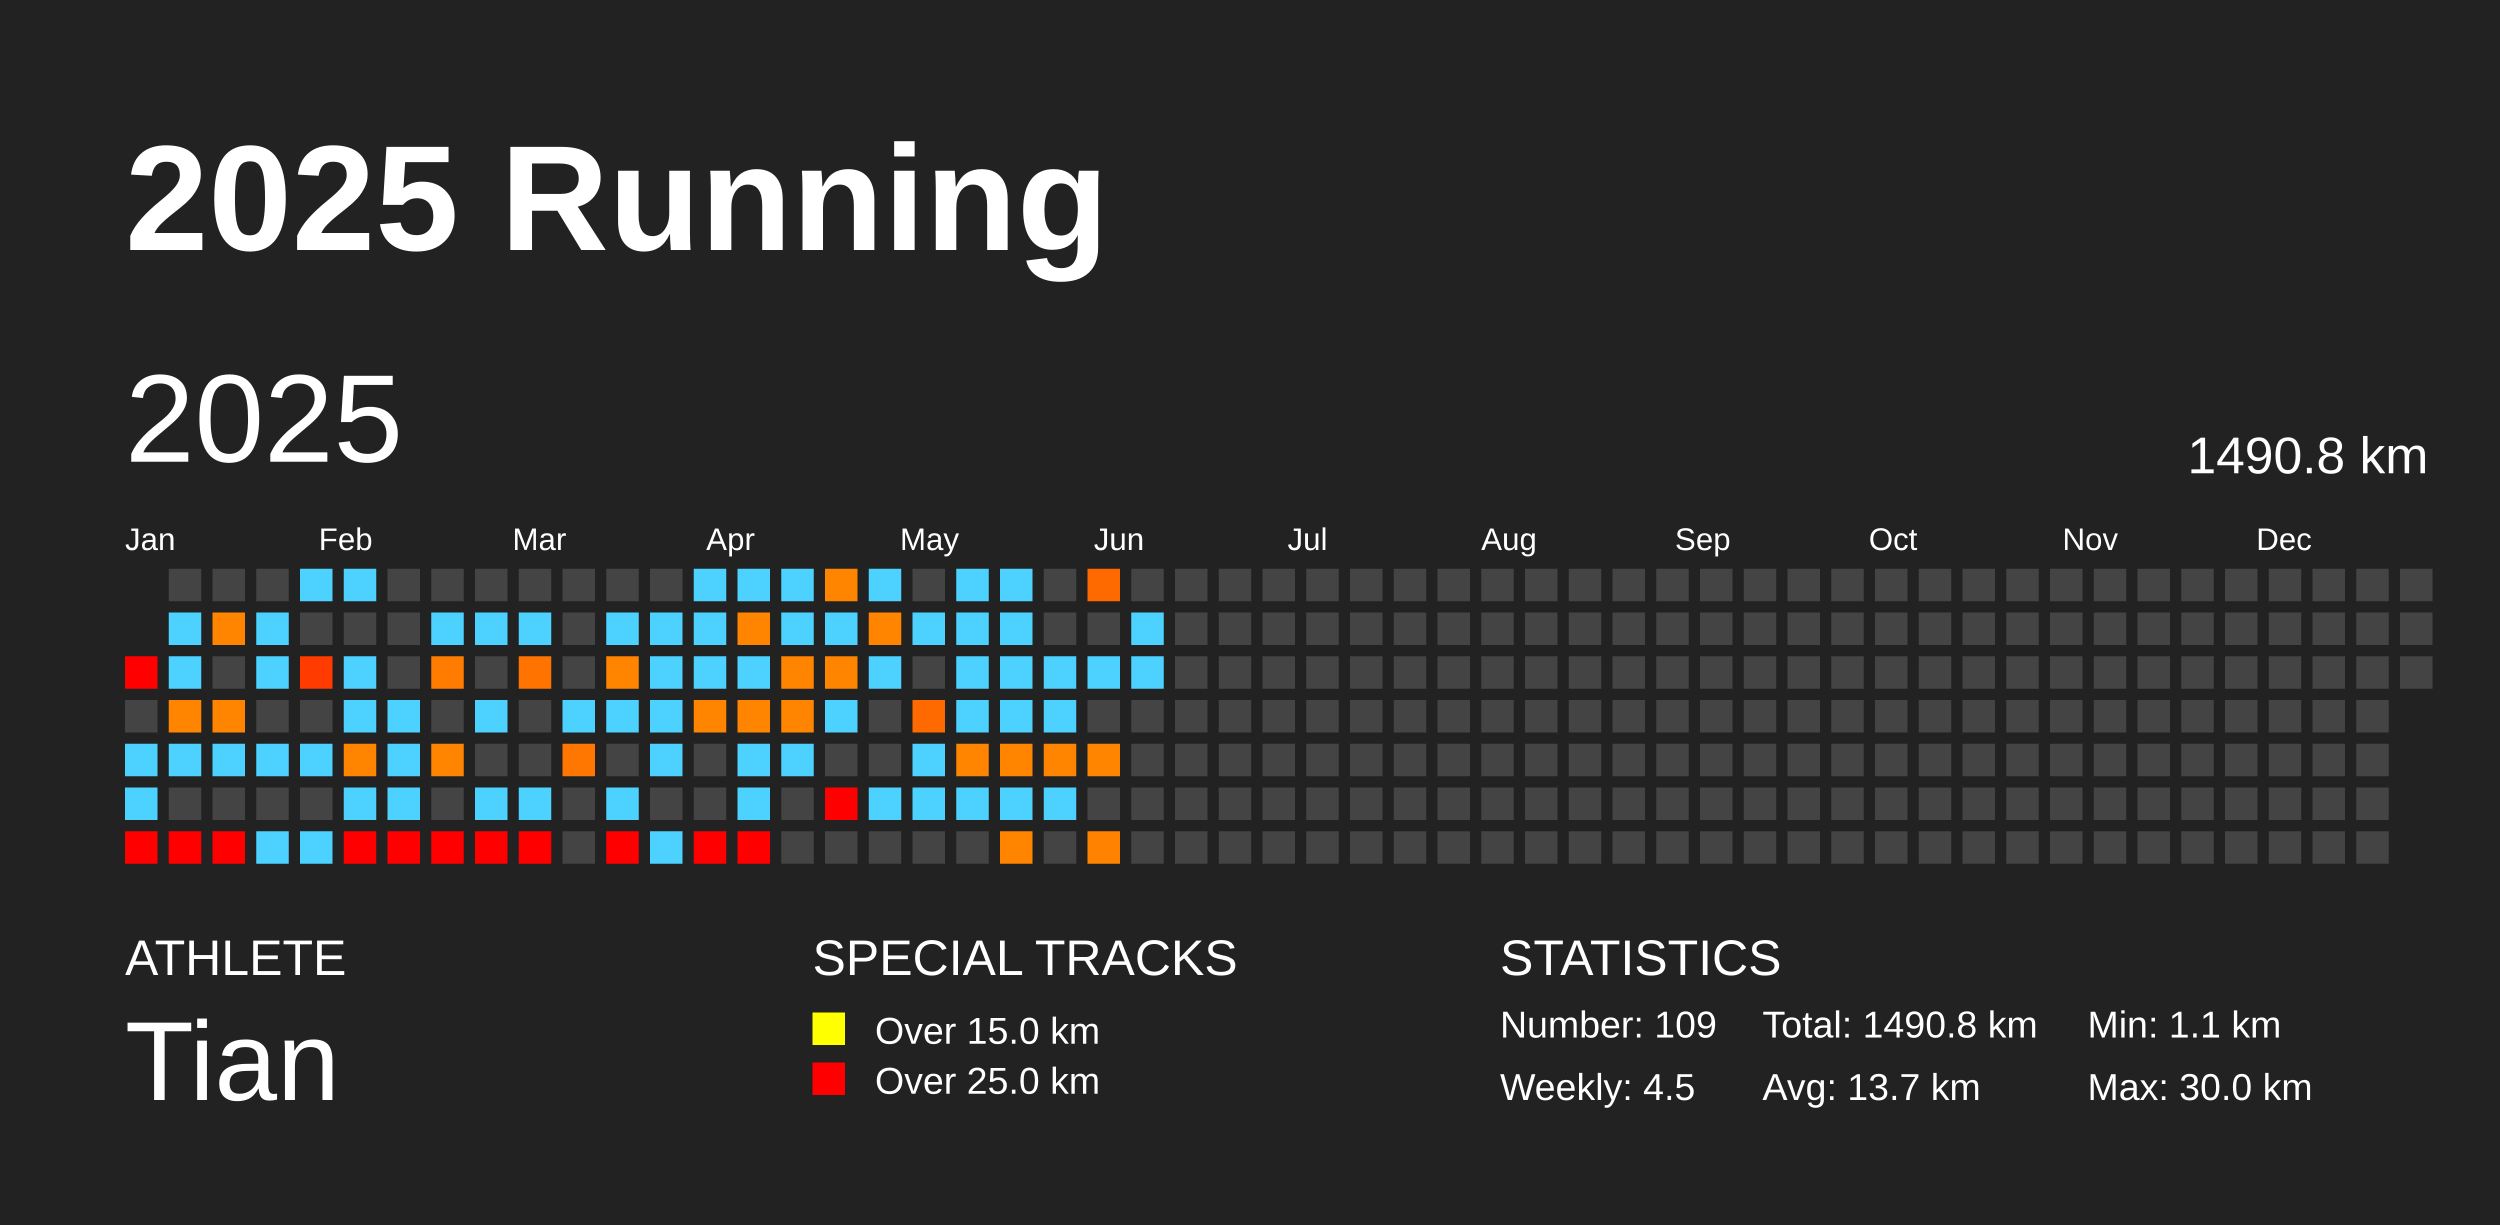
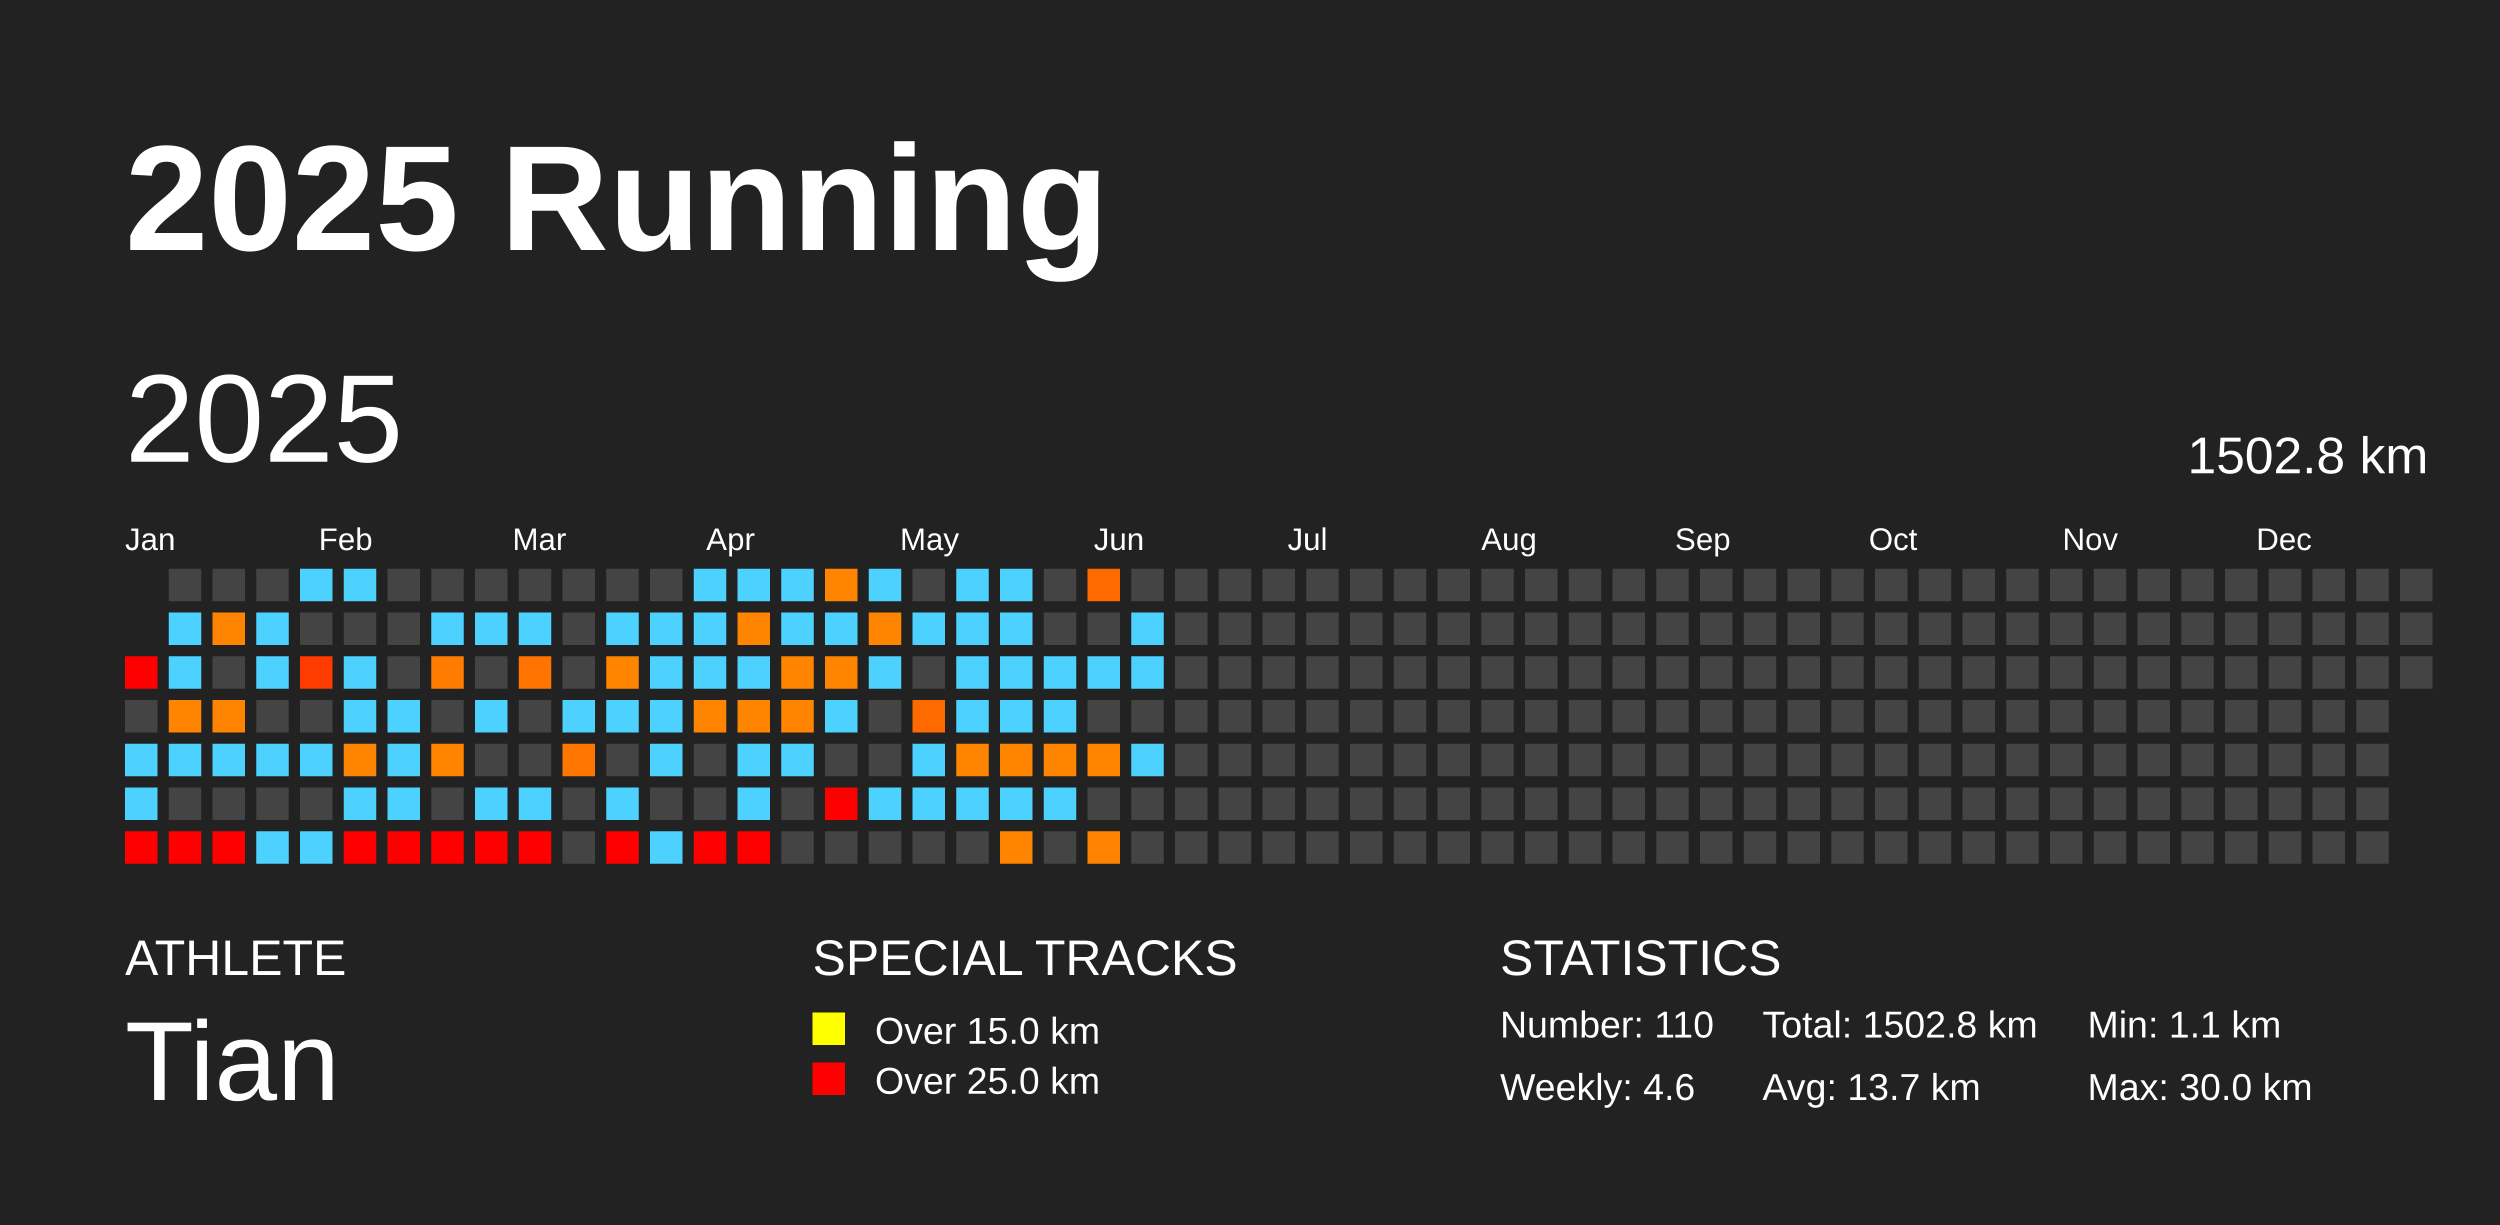
<svg xmlns="http://www.w3.org/2000/svg" baseProfile="full" height="98mm" version="1.1" viewBox="0,0,200,98" width="200mm">
  <defs />
  <rect fill="#222222" height="98" width="200" x="0" y="0" />
  <text fill="#FFFFFF" style="font-size:12px; font-family:Arial; font-weight:bold;" x="10" y="20">2025 Running</text>
  <text fill="#FFFFFF" style="font-size:4px; font-family:Arial" x="10" y="78">ATHLETE</text>
  <text fill="#FFFFFF" style="font-size:9px; font-family:Arial" x="10" y="88">Tian</text>
  <text fill="#FFFFFF" style="font-size:4px; font-family:Arial" x="65" y="78">SPECIAL TRACKS</text>
  <rect fill="yellow" height="2.6" width="2.6" x="65" y="81" />
  <text fill="#FFFFFF" style="font-size:3px; font-family:Arial" x="70" y="83.5">Over 15.0 km</text>
  <rect fill="red" height="2.6" width="2.6" x="65" y="85" />
  <text fill="#FFFFFF" style="font-size:3px; font-family:Arial" x="70" y="87.5">Over 25.0 km</text>
  <text fill="#FFFFFF" style="font-size:4px; font-family:Arial" x="120" y="78">STATISTICS</text>
-   <text fill="#FFFFFF" style="font-size:3px; font-family:Arial" x="120" y="83">Number: 109</text>
-   <text fill="#FFFFFF" style="font-size:3px; font-family:Arial" x="120" y="88">Weekly: 4.5</text>
-   <text fill="#FFFFFF" style="font-size:3px; font-family:Arial" x="141" y="83">Total: 1490.8 km</text>
+   <text fill="#FFFFFF" style="font-size:3px; font-family:Arial" x="120" y="83">Number: 110</text>
+   <text fill="#FFFFFF" style="font-size:3px; font-family:Arial" x="120" y="88">Weekly: 4.6</text>
+   <text fill="#FFFFFF" style="font-size:3px; font-family:Arial" x="141" y="83">Total: 1502.8 km</text>
  <text fill="#FFFFFF" style="font-size:3px; font-family:Arial" x="141" y="88">Avg: 13.7 km</text>
  <text fill="#FFFFFF" style="font-size:3px; font-family:Arial" x="167" y="83">Min: 1.1 km</text>
  <text fill="#FFFFFF" style="font-size:3px; font-family:Arial" x="167" y="88">Max: 30.0 km</text>
  <text dominant-baseline="hanging" fill="#FFFFFF" style="font-size:10.0px; font-family:Arial;" x="10" y="30">2025</text>
-   <text dominant-baseline="hanging" fill="#FFFFFF" style="font-size:4.125px; font-family:Arial;" x="175" y="35">1490.8 km</text>
+   <text dominant-baseline="hanging" fill="#FFFFFF" style="font-size:4.125px; font-family:Arial;" x="175" y="35">1502.8 km</text>
  <text fill="#FFFFFF" style="font-size:2.5px; font-family:Arial" x="10.0" y="44">Jan</text>
  <text fill="#FFFFFF" style="font-size:2.5px; font-family:Arial" x="25.5" y="44">Feb</text>
  <text fill="#FFFFFF" style="font-size:2.5px; font-family:Arial" x="41.0" y="44">Mar</text>
  <text fill="#FFFFFF" style="font-size:2.5px; font-family:Arial" x="56.5" y="44">Apr</text>
  <text fill="#FFFFFF" style="font-size:2.5px; font-family:Arial" x="72.0" y="44">May</text>
  <text fill="#FFFFFF" style="font-size:2.5px; font-family:Arial" x="87.5" y="44">Jun</text>
  <text fill="#FFFFFF" style="font-size:2.5px; font-family:Arial" x="103.0" y="44">Jul</text>
  <text fill="#FFFFFF" style="font-size:2.5px; font-family:Arial" x="118.5" y="44">Aug</text>
  <text fill="#FFFFFF" style="font-size:2.5px; font-family:Arial" x="134.0" y="44">Sep</text>
  <text fill="#FFFFFF" style="font-size:2.5px; font-family:Arial" x="149.5" y="44">Oct</text>
  <text fill="#FFFFFF" style="font-size:2.5px; font-family:Arial" x="165.0" y="44">Nov</text>
  <text fill="#FFFFFF" style="font-size:2.5px; font-family:Arial" x="180.5" y="44">Dec</text>
  <rect fill="red" height="2.6" width="2.6" x="10.0" y="52.5" />
  <rect fill="#444444" height="2.6" width="2.6" x="10.0" y="56.0" />
  <rect fill="#4dd2ff" height="2.6" width="2.6" x="10.0" y="59.5" />
  <rect fill="#4dd2ff" height="2.6" width="2.6" x="10.0" y="63.0" />
  <rect fill="red" height="2.6" width="2.6" x="10.0" y="66.5" />
  <rect fill="#444444" height="2.6" width="2.6" x="13.5" y="45.5" />
  <rect fill="#4dd2ff" height="2.6" width="2.6" x="13.5" y="49.0" />
  <rect fill="#4dd2ff" height="2.6" width="2.6" x="13.5" y="52.5" />
  <rect fill="#ff8400" height="2.6" width="2.6" x="13.5" y="56.0" />
  <rect fill="#4dd2ff" height="2.6" width="2.6" x="13.5" y="59.5" />
  <rect fill="#444444" height="2.6" width="2.6" x="13.5" y="63.0" />
  <rect fill="red" height="2.6" width="2.6" x="13.5" y="66.5" />
  <rect fill="#444444" height="2.6" width="2.6" x="17.0" y="45.5" />
  <rect fill="#ff8400" height="2.6" width="2.6" x="17.0" y="49.0" />
  <rect fill="#444444" height="2.6" width="2.6" x="17.0" y="52.5" />
  <rect fill="#ff8400" height="2.6" width="2.6" x="17.0" y="56.0" />
  <rect fill="#4dd2ff" height="2.6" width="2.6" x="17.0" y="59.5" />
  <rect fill="#444444" height="2.6" width="2.6" x="17.0" y="63.0" />
  <rect fill="red" height="2.6" width="2.6" x="17.0" y="66.5" />
  <rect fill="#444444" height="2.6" width="2.6" x="20.5" y="45.5" />
  <rect fill="#4dd2ff" height="2.6" width="2.6" x="20.5" y="49.0" />
  <rect fill="#4dd2ff" height="2.6" width="2.6" x="20.5" y="52.5" />
  <rect fill="#444444" height="2.6" width="2.6" x="20.5" y="56.0" />
  <rect fill="#4dd2ff" height="2.6" width="2.6" x="20.5" y="59.5" />
  <rect fill="#444444" height="2.6" width="2.6" x="20.5" y="63.0" />
  <rect fill="#4dd2ff" height="2.6" width="2.6" x="20.5" y="66.5" />
  <rect fill="#4dd2ff" height="2.6" width="2.6" x="24.0" y="45.5" />
  <rect fill="#444444" height="2.6" width="2.6" x="24.0" y="49.0" />
  <rect fill="#ff3b00" height="2.6" width="2.6" x="24.0" y="52.5" />
  <rect fill="#444444" height="2.6" width="2.6" x="24.0" y="56.0" />
  <rect fill="#4dd2ff" height="2.6" width="2.6" x="24.0" y="59.5" />
  <rect fill="#444444" height="2.6" width="2.6" x="24.0" y="63.0" />
  <rect fill="#4dd2ff" height="2.6" width="2.6" x="24.0" y="66.5" />
  <rect fill="#4dd2ff" height="2.6" width="2.6" x="27.5" y="45.5" />
  <rect fill="#444444" height="2.6" width="2.6" x="27.5" y="49.0" />
  <rect fill="#4dd2ff" height="2.6" width="2.6" x="27.5" y="52.5" />
  <rect fill="#4dd2ff" height="2.6" width="2.6" x="27.5" y="56.0" />
  <rect fill="#ff8400" height="2.6" width="2.6" x="27.5" y="59.5" />
  <rect fill="#4dd2ff" height="2.6" width="2.6" x="27.5" y="63.0" />
  <rect fill="red" height="2.6" width="2.6" x="27.5" y="66.5" />
  <rect fill="#444444" height="2.6" width="2.6" x="31.0" y="45.5" />
  <rect fill="#444444" height="2.6" width="2.6" x="31.0" y="49.0" />
  <rect fill="#444444" height="2.6" width="2.6" x="31.0" y="52.5" />
  <rect fill="#4dd2ff" height="2.6" width="2.6" x="31.0" y="56.0" />
  <rect fill="#4dd2ff" height="2.6" width="2.6" x="31.0" y="59.5" />
  <rect fill="#4dd2ff" height="2.6" width="2.6" x="31.0" y="63.0" />
  <rect fill="red" height="2.6" width="2.6" x="31.0" y="66.5" />
  <rect fill="#444444" height="2.6" width="2.6" x="34.5" y="45.5" />
  <rect fill="#4dd2ff" height="2.6" width="2.6" x="34.5" y="49.0" />
  <rect fill="#ff7c00" height="2.6" width="2.6" x="34.5" y="52.5" />
  <rect fill="#444444" height="2.6" width="2.6" x="34.5" y="56.0" />
  <rect fill="#ff8400" height="2.6" width="2.6" x="34.5" y="59.5" />
  <rect fill="#444444" height="2.6" width="2.6" x="34.5" y="63.0" />
  <rect fill="red" height="2.6" width="2.6" x="34.5" y="66.5" />
  <rect fill="#444444" height="2.6" width="2.6" x="38.0" y="45.5" />
  <rect fill="#4dd2ff" height="2.6" width="2.6" x="38.0" y="49.0" />
  <rect fill="#444444" height="2.6" width="2.6" x="38.0" y="52.5" />
  <rect fill="#4dd2ff" height="2.6" width="2.6" x="38.0" y="56.0" />
  <rect fill="#444444" height="2.6" width="2.6" x="38.0" y="59.5" />
  <rect fill="#4dd2ff" height="2.6" width="2.6" x="38.0" y="63.0" />
  <rect fill="red" height="2.6" width="2.6" x="38.0" y="66.5" />
  <rect fill="#444444" height="2.6" width="2.6" x="41.5" y="45.5" />
  <rect fill="#4dd2ff" height="2.6" width="2.6" x="41.5" y="49.0" />
  <rect fill="#ff7300" height="2.6" width="2.6" x="41.5" y="52.5" />
  <rect fill="#444444" height="2.6" width="2.6" x="41.5" y="56.0" />
  <rect fill="#444444" height="2.6" width="2.6" x="41.5" y="59.5" />
  <rect fill="#4dd2ff" height="2.6" width="2.6" x="41.5" y="63.0" />
  <rect fill="red" height="2.6" width="2.6" x="41.5" y="66.5" />
  <rect fill="#444444" height="2.6" width="2.6" x="45.0" y="45.5" />
  <rect fill="#444444" height="2.6" width="2.6" x="45.0" y="49.0" />
  <rect fill="#444444" height="2.6" width="2.6" x="45.0" y="52.5" />
  <rect fill="#4dd2ff" height="2.6" width="2.6" x="45.0" y="56.0" />
  <rect fill="#ff7600" height="2.6" width="2.6" x="45.0" y="59.5" />
  <rect fill="#444444" height="2.6" width="2.6" x="45.0" y="63.0" />
  <rect fill="#444444" height="2.6" width="2.6" x="45.0" y="66.5" />
  <rect fill="#444444" height="2.6" width="2.6" x="48.5" y="45.5" />
  <rect fill="#4dd2ff" height="2.6" width="2.6" x="48.5" y="49.0" />
  <rect fill="#ff8400" height="2.6" width="2.6" x="48.5" y="52.5" />
  <rect fill="#4dd2ff" height="2.6" width="2.6" x="48.5" y="56.0" />
  <rect fill="#444444" height="2.6" width="2.6" x="48.5" y="59.5" />
  <rect fill="#4dd2ff" height="2.6" width="2.6" x="48.5" y="63.0" />
  <rect fill="red" height="2.6" width="2.6" x="48.5" y="66.5" />
  <rect fill="#444444" height="2.6" width="2.6" x="52.0" y="45.5" />
  <rect fill="#4dd2ff" height="2.6" width="2.6" x="52.0" y="49.0" />
  <rect fill="#4dd2ff" height="2.6" width="2.6" x="52.0" y="52.5" />
  <rect fill="#4dd2ff" height="2.6" width="2.6" x="52.0" y="56.0" />
  <rect fill="#4dd2ff" height="2.6" width="2.6" x="52.0" y="59.5" />
  <rect fill="#444444" height="2.6" width="2.6" x="52.0" y="63.0" />
  <rect fill="#4dd2ff" height="2.6" width="2.6" x="52.0" y="66.5" />
  <rect fill="#4dd2ff" height="2.6" width="2.6" x="55.5" y="45.5" />
  <rect fill="#4dd2ff" height="2.6" width="2.6" x="55.5" y="49.0" />
  <rect fill="#4dd2ff" height="2.6" width="2.6" x="55.5" y="52.5" />
  <rect fill="#ff8400" height="2.6" width="2.6" x="55.5" y="56.0" />
  <rect fill="#444444" height="2.6" width="2.6" x="55.5" y="59.5" />
  <rect fill="#444444" height="2.6" width="2.6" x="55.5" y="63.0" />
  <rect fill="red" height="2.6" width="2.6" x="55.5" y="66.5" />
  <rect fill="#4dd2ff" height="2.6" width="2.6" x="59.0" y="45.5" />
  <rect fill="#ff8400" height="2.6" width="2.6" x="59.0" y="49.0" />
  <rect fill="#4dd2ff" height="2.6" width="2.6" x="59.0" y="52.5" />
  <rect fill="#ff8400" height="2.6" width="2.6" x="59.0" y="56.0" />
  <rect fill="#4dd2ff" height="2.6" width="2.6" x="59.0" y="59.5" />
  <rect fill="#4dd2ff" height="2.6" width="2.6" x="59.0" y="63.0" />
  <rect fill="red" height="2.6" width="2.6" x="59.0" y="66.5" />
  <rect fill="#4dd2ff" height="2.6" width="2.6" x="62.5" y="45.5" />
  <rect fill="#4dd2ff" height="2.6" width="2.6" x="62.5" y="49.0" />
  <rect fill="#ff8400" height="2.6" width="2.6" x="62.5" y="52.5" />
  <rect fill="#ff8400" height="2.6" width="2.6" x="62.5" y="56.0" />
  <rect fill="#4dd2ff" height="2.6" width="2.6" x="62.5" y="59.5" />
  <rect fill="#444444" height="2.6" width="2.6" x="62.5" y="63.0" />
  <rect fill="#444444" height="2.6" width="2.6" x="62.5" y="66.5" />
  <rect fill="#ff8400" height="2.6" width="2.6" x="66.0" y="45.5" />
  <rect fill="#4dd2ff" height="2.6" width="2.6" x="66.0" y="49.0" />
  <rect fill="#ff8400" height="2.6" width="2.6" x="66.0" y="52.5" />
  <rect fill="#4dd2ff" height="2.6" width="2.6" x="66.0" y="56.0" />
  <rect fill="#444444" height="2.6" width="2.6" x="66.0" y="59.5" />
  <rect fill="red" height="2.6" width="2.6" x="66.0" y="63.0" />
  <rect fill="#444444" height="2.6" width="2.6" x="66.0" y="66.5" />
  <rect fill="#4dd2ff" height="2.6" width="2.6" x="69.5" y="45.5" />
  <rect fill="#ff8400" height="2.6" width="2.6" x="69.5" y="49.0" />
  <rect fill="#4dd2ff" height="2.6" width="2.6" x="69.5" y="52.5" />
  <rect fill="#444444" height="2.6" width="2.6" x="69.5" y="56.0" />
  <rect fill="#444444" height="2.6" width="2.6" x="69.5" y="59.5" />
  <rect fill="#4dd2ff" height="2.6" width="2.6" x="69.5" y="63.0" />
  <rect fill="#444444" height="2.6" width="2.6" x="69.5" y="66.5" />
  <rect fill="#444444" height="2.6" width="2.6" x="73.0" y="45.5" />
  <rect fill="#4dd2ff" height="2.6" width="2.6" x="73.0" y="49.0" />
  <rect fill="#444444" height="2.6" width="2.6" x="73.0" y="52.5" />
  <rect fill="#ff6a00" height="2.6" width="2.6" x="73.0" y="56.0" />
  <rect fill="#4dd2ff" height="2.6" width="2.6" x="73.0" y="59.5" />
  <rect fill="#4dd2ff" height="2.6" width="2.6" x="73.0" y="63.0" />
  <rect fill="#444444" height="2.6" width="2.6" x="73.0" y="66.5" />
  <rect fill="#4dd2ff" height="2.6" width="2.6" x="76.5" y="45.5" />
  <rect fill="#4dd2ff" height="2.6" width="2.6" x="76.5" y="49.0" />
  <rect fill="#4dd2ff" height="2.6" width="2.6" x="76.5" y="52.5" />
  <rect fill="#4dd2ff" height="2.6" width="2.6" x="76.5" y="56.0" />
  <rect fill="#ff8400" height="2.6" width="2.6" x="76.5" y="59.5" />
  <rect fill="#4dd2ff" height="2.6" width="2.6" x="76.5" y="63.0" />
  <rect fill="#444444" height="2.6" width="2.6" x="76.5" y="66.5" />
  <rect fill="#4dd2ff" height="2.6" width="2.6" x="80.0" y="45.5" />
  <rect fill="#4dd2ff" height="2.6" width="2.6" x="80.0" y="49.0" />
  <rect fill="#4dd2ff" height="2.6" width="2.6" x="80.0" y="52.5" />
  <rect fill="#4dd2ff" height="2.6" width="2.6" x="80.0" y="56.0" />
  <rect fill="#ff8400" height="2.6" width="2.6" x="80.0" y="59.5" />
  <rect fill="#4dd2ff" height="2.6" width="2.6" x="80.0" y="63.0" />
  <rect fill="#ff8400" height="2.6" width="2.6" x="80.0" y="66.5" />
  <rect fill="#444444" height="2.6" width="2.6" x="83.5" y="45.5" />
  <rect fill="#444444" height="2.6" width="2.6" x="83.5" y="49.0" />
  <rect fill="#4dd2ff" height="2.6" width="2.6" x="83.5" y="52.5" />
  <rect fill="#4dd2ff" height="2.6" width="2.6" x="83.5" y="56.0" />
  <rect fill="#ff8400" height="2.6" width="2.6" x="83.5" y="59.5" />
  <rect fill="#4dd2ff" height="2.6" width="2.6" x="83.5" y="63.0" />
  <rect fill="#444444" height="2.6" width="2.6" x="83.5" y="66.5" />
  <rect fill="#ff6a00" height="2.6" width="2.6" x="87.0" y="45.5" />
  <rect fill="#444444" height="2.6" width="2.6" x="87.0" y="49.0" />
  <rect fill="#4dd2ff" height="2.6" width="2.6" x="87.0" y="52.5" />
  <rect fill="#444444" height="2.6" width="2.6" x="87.0" y="56.0" />
  <rect fill="#ff8400" height="2.6" width="2.6" x="87.0" y="59.5" />
  <rect fill="#444444" height="2.6" width="2.6" x="87.0" y="63.0" />
  <rect fill="#ff8300" height="2.6" width="2.6" x="87.0" y="66.5" />
  <rect fill="#444444" height="2.6" width="2.6" x="90.5" y="45.5" />
  <rect fill="#4dd2ff" height="2.6" width="2.6" x="90.5" y="49.0" />
  <rect fill="#4dd2ff" height="2.6" width="2.6" x="90.5" y="52.5" />
  <rect fill="#444444" height="2.6" width="2.6" x="90.5" y="56.0" />
-   <rect fill="#444444" height="2.6" width="2.6" x="90.5" y="59.5" />
+   <rect fill="#4dd2ff" height="2.6" width="2.6" x="90.5" y="59.5" />
  <rect fill="#444444" height="2.6" width="2.6" x="90.5" y="63.0" />
  <rect fill="#444444" height="2.6" width="2.6" x="90.5" y="66.5" />
  <rect fill="#444444" height="2.6" width="2.6" x="94.0" y="45.5" />
  <rect fill="#444444" height="2.6" width="2.6" x="94.0" y="49.0" />
  <rect fill="#444444" height="2.6" width="2.6" x="94.0" y="52.5" />
  <rect fill="#444444" height="2.6" width="2.6" x="94.0" y="56.0" />
  <rect fill="#444444" height="2.6" width="2.6" x="94.0" y="59.5" />
  <rect fill="#444444" height="2.6" width="2.6" x="94.0" y="63.0" />
  <rect fill="#444444" height="2.6" width="2.6" x="94.0" y="66.5" />
  <rect fill="#444444" height="2.6" width="2.6" x="97.5" y="45.5" />
  <rect fill="#444444" height="2.6" width="2.6" x="97.5" y="49.0" />
  <rect fill="#444444" height="2.6" width="2.6" x="97.5" y="52.5" />
  <rect fill="#444444" height="2.6" width="2.6" x="97.5" y="56.0" />
  <rect fill="#444444" height="2.6" width="2.6" x="97.5" y="59.5" />
  <rect fill="#444444" height="2.6" width="2.6" x="97.5" y="63.0" />
  <rect fill="#444444" height="2.6" width="2.6" x="97.5" y="66.5" />
  <rect fill="#444444" height="2.6" width="2.6" x="101.0" y="45.5" />
  <rect fill="#444444" height="2.6" width="2.6" x="101.0" y="49.0" />
  <rect fill="#444444" height="2.6" width="2.6" x="101.0" y="52.5" />
  <rect fill="#444444" height="2.6" width="2.6" x="101.0" y="56.0" />
  <rect fill="#444444" height="2.6" width="2.6" x="101.0" y="59.5" />
  <rect fill="#444444" height="2.6" width="2.6" x="101.0" y="63.0" />
  <rect fill="#444444" height="2.6" width="2.6" x="101.0" y="66.5" />
  <rect fill="#444444" height="2.6" width="2.6" x="104.5" y="45.5" />
  <rect fill="#444444" height="2.6" width="2.6" x="104.5" y="49.0" />
  <rect fill="#444444" height="2.6" width="2.6" x="104.5" y="52.5" />
  <rect fill="#444444" height="2.6" width="2.6" x="104.5" y="56.0" />
  <rect fill="#444444" height="2.6" width="2.6" x="104.5" y="59.5" />
  <rect fill="#444444" height="2.6" width="2.6" x="104.5" y="63.0" />
  <rect fill="#444444" height="2.6" width="2.6" x="104.5" y="66.5" />
  <rect fill="#444444" height="2.6" width="2.6" x="108.0" y="45.5" />
  <rect fill="#444444" height="2.6" width="2.6" x="108.0" y="49.0" />
  <rect fill="#444444" height="2.6" width="2.6" x="108.0" y="52.5" />
  <rect fill="#444444" height="2.6" width="2.6" x="108.0" y="56.0" />
  <rect fill="#444444" height="2.6" width="2.6" x="108.0" y="59.5" />
  <rect fill="#444444" height="2.6" width="2.6" x="108.0" y="63.0" />
  <rect fill="#444444" height="2.6" width="2.6" x="108.0" y="66.5" />
  <rect fill="#444444" height="2.6" width="2.6" x="111.5" y="45.5" />
  <rect fill="#444444" height="2.6" width="2.6" x="111.5" y="49.0" />
  <rect fill="#444444" height="2.6" width="2.6" x="111.5" y="52.5" />
  <rect fill="#444444" height="2.6" width="2.6" x="111.5" y="56.0" />
  <rect fill="#444444" height="2.6" width="2.6" x="111.5" y="59.5" />
  <rect fill="#444444" height="2.6" width="2.6" x="111.5" y="63.0" />
  <rect fill="#444444" height="2.6" width="2.6" x="111.5" y="66.5" />
  <rect fill="#444444" height="2.6" width="2.6" x="115.0" y="45.5" />
  <rect fill="#444444" height="2.6" width="2.6" x="115.0" y="49.0" />
  <rect fill="#444444" height="2.6" width="2.6" x="115.0" y="52.5" />
  <rect fill="#444444" height="2.6" width="2.6" x="115.0" y="56.0" />
  <rect fill="#444444" height="2.6" width="2.6" x="115.0" y="59.5" />
  <rect fill="#444444" height="2.6" width="2.6" x="115.0" y="63.0" />
  <rect fill="#444444" height="2.6" width="2.6" x="115.0" y="66.5" />
  <rect fill="#444444" height="2.6" width="2.6" x="118.5" y="45.5" />
  <rect fill="#444444" height="2.6" width="2.6" x="118.5" y="49.0" />
  <rect fill="#444444" height="2.6" width="2.6" x="118.5" y="52.5" />
  <rect fill="#444444" height="2.6" width="2.6" x="118.5" y="56.0" />
  <rect fill="#444444" height="2.6" width="2.6" x="118.5" y="59.5" />
  <rect fill="#444444" height="2.6" width="2.6" x="118.5" y="63.0" />
  <rect fill="#444444" height="2.6" width="2.6" x="118.5" y="66.5" />
  <rect fill="#444444" height="2.6" width="2.6" x="122.0" y="45.5" />
  <rect fill="#444444" height="2.6" width="2.6" x="122.0" y="49.0" />
  <rect fill="#444444" height="2.6" width="2.6" x="122.0" y="52.5" />
  <rect fill="#444444" height="2.6" width="2.6" x="122.0" y="56.0" />
  <rect fill="#444444" height="2.6" width="2.6" x="122.0" y="59.5" />
  <rect fill="#444444" height="2.6" width="2.6" x="122.0" y="63.0" />
  <rect fill="#444444" height="2.6" width="2.6" x="122.0" y="66.5" />
  <rect fill="#444444" height="2.6" width="2.6" x="125.5" y="45.5" />
  <rect fill="#444444" height="2.6" width="2.6" x="125.5" y="49.0" />
  <rect fill="#444444" height="2.6" width="2.6" x="125.5" y="52.5" />
  <rect fill="#444444" height="2.6" width="2.6" x="125.5" y="56.0" />
  <rect fill="#444444" height="2.6" width="2.6" x="125.5" y="59.5" />
  <rect fill="#444444" height="2.6" width="2.6" x="125.5" y="63.0" />
  <rect fill="#444444" height="2.6" width="2.6" x="125.5" y="66.5" />
  <rect fill="#444444" height="2.6" width="2.6" x="129.0" y="45.5" />
  <rect fill="#444444" height="2.6" width="2.6" x="129.0" y="49.0" />
  <rect fill="#444444" height="2.6" width="2.6" x="129.0" y="52.5" />
  <rect fill="#444444" height="2.6" width="2.6" x="129.0" y="56.0" />
  <rect fill="#444444" height="2.6" width="2.6" x="129.0" y="59.5" />
  <rect fill="#444444" height="2.6" width="2.6" x="129.0" y="63.0" />
  <rect fill="#444444" height="2.6" width="2.6" x="129.0" y="66.5" />
  <rect fill="#444444" height="2.6" width="2.6" x="132.5" y="45.5" />
  <rect fill="#444444" height="2.6" width="2.6" x="132.5" y="49.0" />
  <rect fill="#444444" height="2.6" width="2.6" x="132.5" y="52.5" />
  <rect fill="#444444" height="2.6" width="2.6" x="132.5" y="56.0" />
  <rect fill="#444444" height="2.6" width="2.6" x="132.5" y="59.5" />
  <rect fill="#444444" height="2.6" width="2.6" x="132.5" y="63.0" />
  <rect fill="#444444" height="2.6" width="2.6" x="132.5" y="66.5" />
  <rect fill="#444444" height="2.6" width="2.6" x="136.0" y="45.5" />
  <rect fill="#444444" height="2.6" width="2.6" x="136.0" y="49.0" />
  <rect fill="#444444" height="2.6" width="2.6" x="136.0" y="52.5" />
  <rect fill="#444444" height="2.6" width="2.6" x="136.0" y="56.0" />
  <rect fill="#444444" height="2.6" width="2.6" x="136.0" y="59.5" />
  <rect fill="#444444" height="2.6" width="2.6" x="136.0" y="63.0" />
  <rect fill="#444444" height="2.6" width="2.6" x="136.0" y="66.5" />
  <rect fill="#444444" height="2.6" width="2.6" x="139.5" y="45.5" />
  <rect fill="#444444" height="2.6" width="2.6" x="139.5" y="49.0" />
  <rect fill="#444444" height="2.6" width="2.6" x="139.5" y="52.5" />
  <rect fill="#444444" height="2.6" width="2.6" x="139.5" y="56.0" />
  <rect fill="#444444" height="2.6" width="2.6" x="139.5" y="59.5" />
  <rect fill="#444444" height="2.6" width="2.6" x="139.5" y="63.0" />
  <rect fill="#444444" height="2.6" width="2.6" x="139.5" y="66.5" />
  <rect fill="#444444" height="2.6" width="2.6" x="143.0" y="45.5" />
  <rect fill="#444444" height="2.6" width="2.6" x="143.0" y="49.0" />
  <rect fill="#444444" height="2.6" width="2.6" x="143.0" y="52.5" />
  <rect fill="#444444" height="2.6" width="2.6" x="143.0" y="56.0" />
  <rect fill="#444444" height="2.6" width="2.6" x="143.0" y="59.5" />
  <rect fill="#444444" height="2.6" width="2.6" x="143.0" y="63.0" />
  <rect fill="#444444" height="2.6" width="2.6" x="143.0" y="66.5" />
  <rect fill="#444444" height="2.6" width="2.6" x="146.5" y="45.5" />
  <rect fill="#444444" height="2.6" width="2.6" x="146.5" y="49.0" />
  <rect fill="#444444" height="2.6" width="2.6" x="146.5" y="52.5" />
  <rect fill="#444444" height="2.6" width="2.6" x="146.5" y="56.0" />
  <rect fill="#444444" height="2.6" width="2.6" x="146.5" y="59.5" />
  <rect fill="#444444" height="2.6" width="2.6" x="146.5" y="63.0" />
  <rect fill="#444444" height="2.6" width="2.6" x="146.5" y="66.5" />
  <rect fill="#444444" height="2.6" width="2.6" x="150.0" y="45.5" />
  <rect fill="#444444" height="2.6" width="2.6" x="150.0" y="49.0" />
  <rect fill="#444444" height="2.6" width="2.6" x="150.0" y="52.5" />
  <rect fill="#444444" height="2.6" width="2.6" x="150.0" y="56.0" />
  <rect fill="#444444" height="2.6" width="2.6" x="150.0" y="59.5" />
  <rect fill="#444444" height="2.6" width="2.6" x="150.0" y="63.0" />
  <rect fill="#444444" height="2.6" width="2.6" x="150.0" y="66.5" />
  <rect fill="#444444" height="2.6" width="2.6" x="153.5" y="45.5" />
  <rect fill="#444444" height="2.6" width="2.6" x="153.5" y="49.0" />
  <rect fill="#444444" height="2.6" width="2.6" x="153.5" y="52.5" />
  <rect fill="#444444" height="2.6" width="2.6" x="153.5" y="56.0" />
  <rect fill="#444444" height="2.6" width="2.6" x="153.5" y="59.5" />
  <rect fill="#444444" height="2.6" width="2.6" x="153.5" y="63.0" />
  <rect fill="#444444" height="2.6" width="2.6" x="153.5" y="66.5" />
  <rect fill="#444444" height="2.6" width="2.6" x="157.0" y="45.5" />
  <rect fill="#444444" height="2.6" width="2.6" x="157.0" y="49.0" />
  <rect fill="#444444" height="2.6" width="2.6" x="157.0" y="52.5" />
  <rect fill="#444444" height="2.6" width="2.6" x="157.0" y="56.0" />
  <rect fill="#444444" height="2.6" width="2.6" x="157.0" y="59.5" />
  <rect fill="#444444" height="2.6" width="2.6" x="157.0" y="63.0" />
  <rect fill="#444444" height="2.6" width="2.6" x="157.0" y="66.5" />
  <rect fill="#444444" height="2.6" width="2.6" x="160.5" y="45.5" />
  <rect fill="#444444" height="2.6" width="2.6" x="160.5" y="49.0" />
  <rect fill="#444444" height="2.6" width="2.6" x="160.5" y="52.5" />
  <rect fill="#444444" height="2.6" width="2.6" x="160.5" y="56.0" />
  <rect fill="#444444" height="2.6" width="2.6" x="160.5" y="59.5" />
  <rect fill="#444444" height="2.6" width="2.6" x="160.5" y="63.0" />
  <rect fill="#444444" height="2.6" width="2.6" x="160.5" y="66.5" />
  <rect fill="#444444" height="2.6" width="2.6" x="164.0" y="45.5" />
  <rect fill="#444444" height="2.6" width="2.6" x="164.0" y="49.0" />
  <rect fill="#444444" height="2.6" width="2.6" x="164.0" y="52.5" />
  <rect fill="#444444" height="2.6" width="2.6" x="164.0" y="56.0" />
  <rect fill="#444444" height="2.6" width="2.6" x="164.0" y="59.5" />
  <rect fill="#444444" height="2.6" width="2.6" x="164.0" y="63.0" />
  <rect fill="#444444" height="2.6" width="2.6" x="164.0" y="66.5" />
  <rect fill="#444444" height="2.6" width="2.6" x="167.5" y="45.5" />
  <rect fill="#444444" height="2.6" width="2.6" x="167.5" y="49.0" />
  <rect fill="#444444" height="2.6" width="2.6" x="167.5" y="52.5" />
  <rect fill="#444444" height="2.6" width="2.6" x="167.5" y="56.0" />
  <rect fill="#444444" height="2.6" width="2.6" x="167.5" y="59.5" />
  <rect fill="#444444" height="2.6" width="2.6" x="167.5" y="63.0" />
  <rect fill="#444444" height="2.6" width="2.6" x="167.5" y="66.5" />
  <rect fill="#444444" height="2.6" width="2.6" x="171.0" y="45.5" />
  <rect fill="#444444" height="2.6" width="2.6" x="171.0" y="49.0" />
  <rect fill="#444444" height="2.6" width="2.6" x="171.0" y="52.5" />
  <rect fill="#444444" height="2.6" width="2.6" x="171.0" y="56.0" />
  <rect fill="#444444" height="2.6" width="2.6" x="171.0" y="59.5" />
  <rect fill="#444444" height="2.6" width="2.6" x="171.0" y="63.0" />
  <rect fill="#444444" height="2.6" width="2.6" x="171.0" y="66.5" />
  <rect fill="#444444" height="2.6" width="2.6" x="174.5" y="45.5" />
  <rect fill="#444444" height="2.6" width="2.6" x="174.5" y="49.0" />
  <rect fill="#444444" height="2.6" width="2.6" x="174.5" y="52.5" />
  <rect fill="#444444" height="2.6" width="2.6" x="174.5" y="56.0" />
  <rect fill="#444444" height="2.6" width="2.6" x="174.5" y="59.5" />
  <rect fill="#444444" height="2.6" width="2.6" x="174.5" y="63.0" />
  <rect fill="#444444" height="2.6" width="2.6" x="174.5" y="66.5" />
  <rect fill="#444444" height="2.6" width="2.6" x="178.0" y="45.5" />
  <rect fill="#444444" height="2.6" width="2.6" x="178.0" y="49.0" />
  <rect fill="#444444" height="2.6" width="2.6" x="178.0" y="52.5" />
  <rect fill="#444444" height="2.6" width="2.6" x="178.0" y="56.0" />
  <rect fill="#444444" height="2.6" width="2.6" x="178.0" y="59.5" />
  <rect fill="#444444" height="2.6" width="2.6" x="178.0" y="63.0" />
  <rect fill="#444444" height="2.6" width="2.6" x="178.0" y="66.5" />
  <rect fill="#444444" height="2.6" width="2.6" x="181.5" y="45.5" />
  <rect fill="#444444" height="2.6" width="2.6" x="181.5" y="49.0" />
  <rect fill="#444444" height="2.6" width="2.6" x="181.5" y="52.5" />
  <rect fill="#444444" height="2.6" width="2.6" x="181.5" y="56.0" />
  <rect fill="#444444" height="2.6" width="2.6" x="181.5" y="59.5" />
  <rect fill="#444444" height="2.6" width="2.6" x="181.5" y="63.0" />
  <rect fill="#444444" height="2.6" width="2.6" x="181.5" y="66.5" />
  <rect fill="#444444" height="2.6" width="2.6" x="185.0" y="45.5" />
  <rect fill="#444444" height="2.6" width="2.6" x="185.0" y="49.0" />
  <rect fill="#444444" height="2.6" width="2.6" x="185.0" y="52.5" />
  <rect fill="#444444" height="2.6" width="2.6" x="185.0" y="56.0" />
  <rect fill="#444444" height="2.6" width="2.6" x="185.0" y="59.5" />
  <rect fill="#444444" height="2.6" width="2.6" x="185.0" y="63.0" />
  <rect fill="#444444" height="2.6" width="2.6" x="185.0" y="66.5" />
  <rect fill="#444444" height="2.6" width="2.6" x="188.5" y="45.5" />
  <rect fill="#444444" height="2.6" width="2.6" x="188.5" y="49.0" />
  <rect fill="#444444" height="2.6" width="2.6" x="188.5" y="52.5" />
  <rect fill="#444444" height="2.6" width="2.6" x="188.5" y="56.0" />
  <rect fill="#444444" height="2.6" width="2.6" x="188.5" y="59.5" />
  <rect fill="#444444" height="2.6" width="2.6" x="188.5" y="63.0" />
  <rect fill="#444444" height="2.6" width="2.6" x="188.5" y="66.5" />
  <rect fill="#444444" height="2.6" width="2.6" x="192.0" y="45.5" />
  <rect fill="#444444" height="2.6" width="2.6" x="192.0" y="49.0" />
  <rect fill="#444444" height="2.6" width="2.6" x="192.0" y="52.5" />
</svg>
